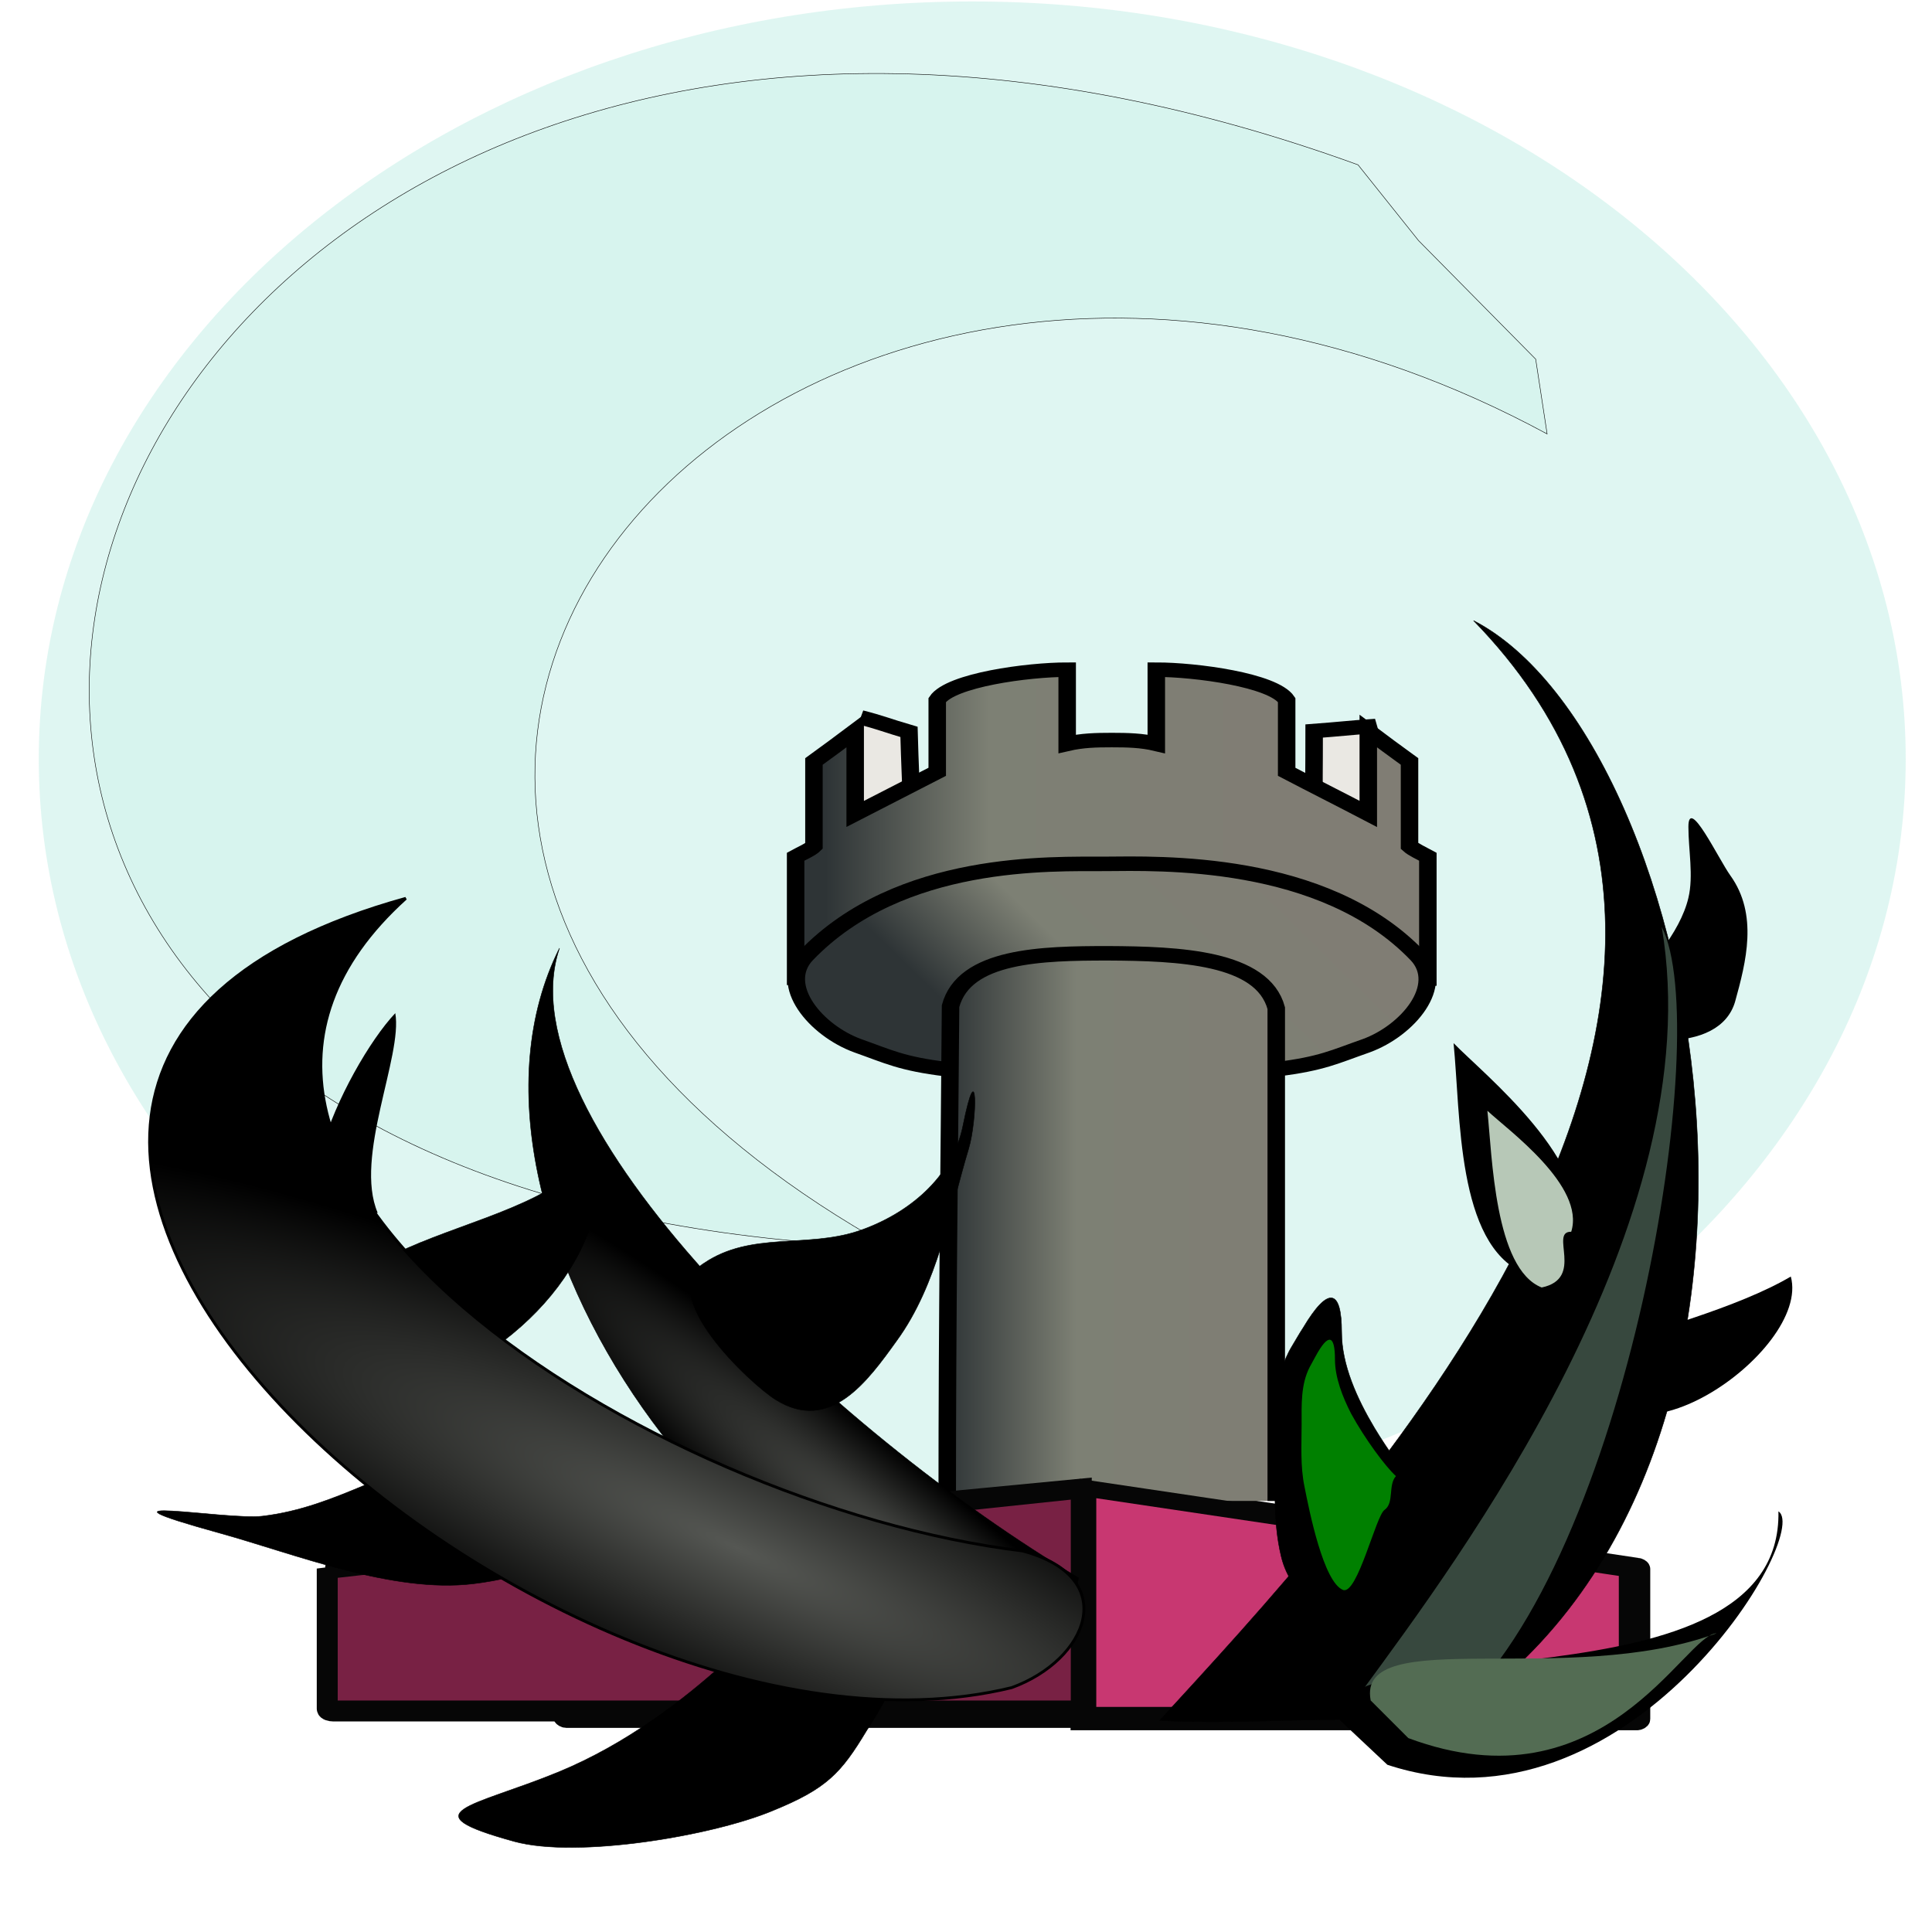
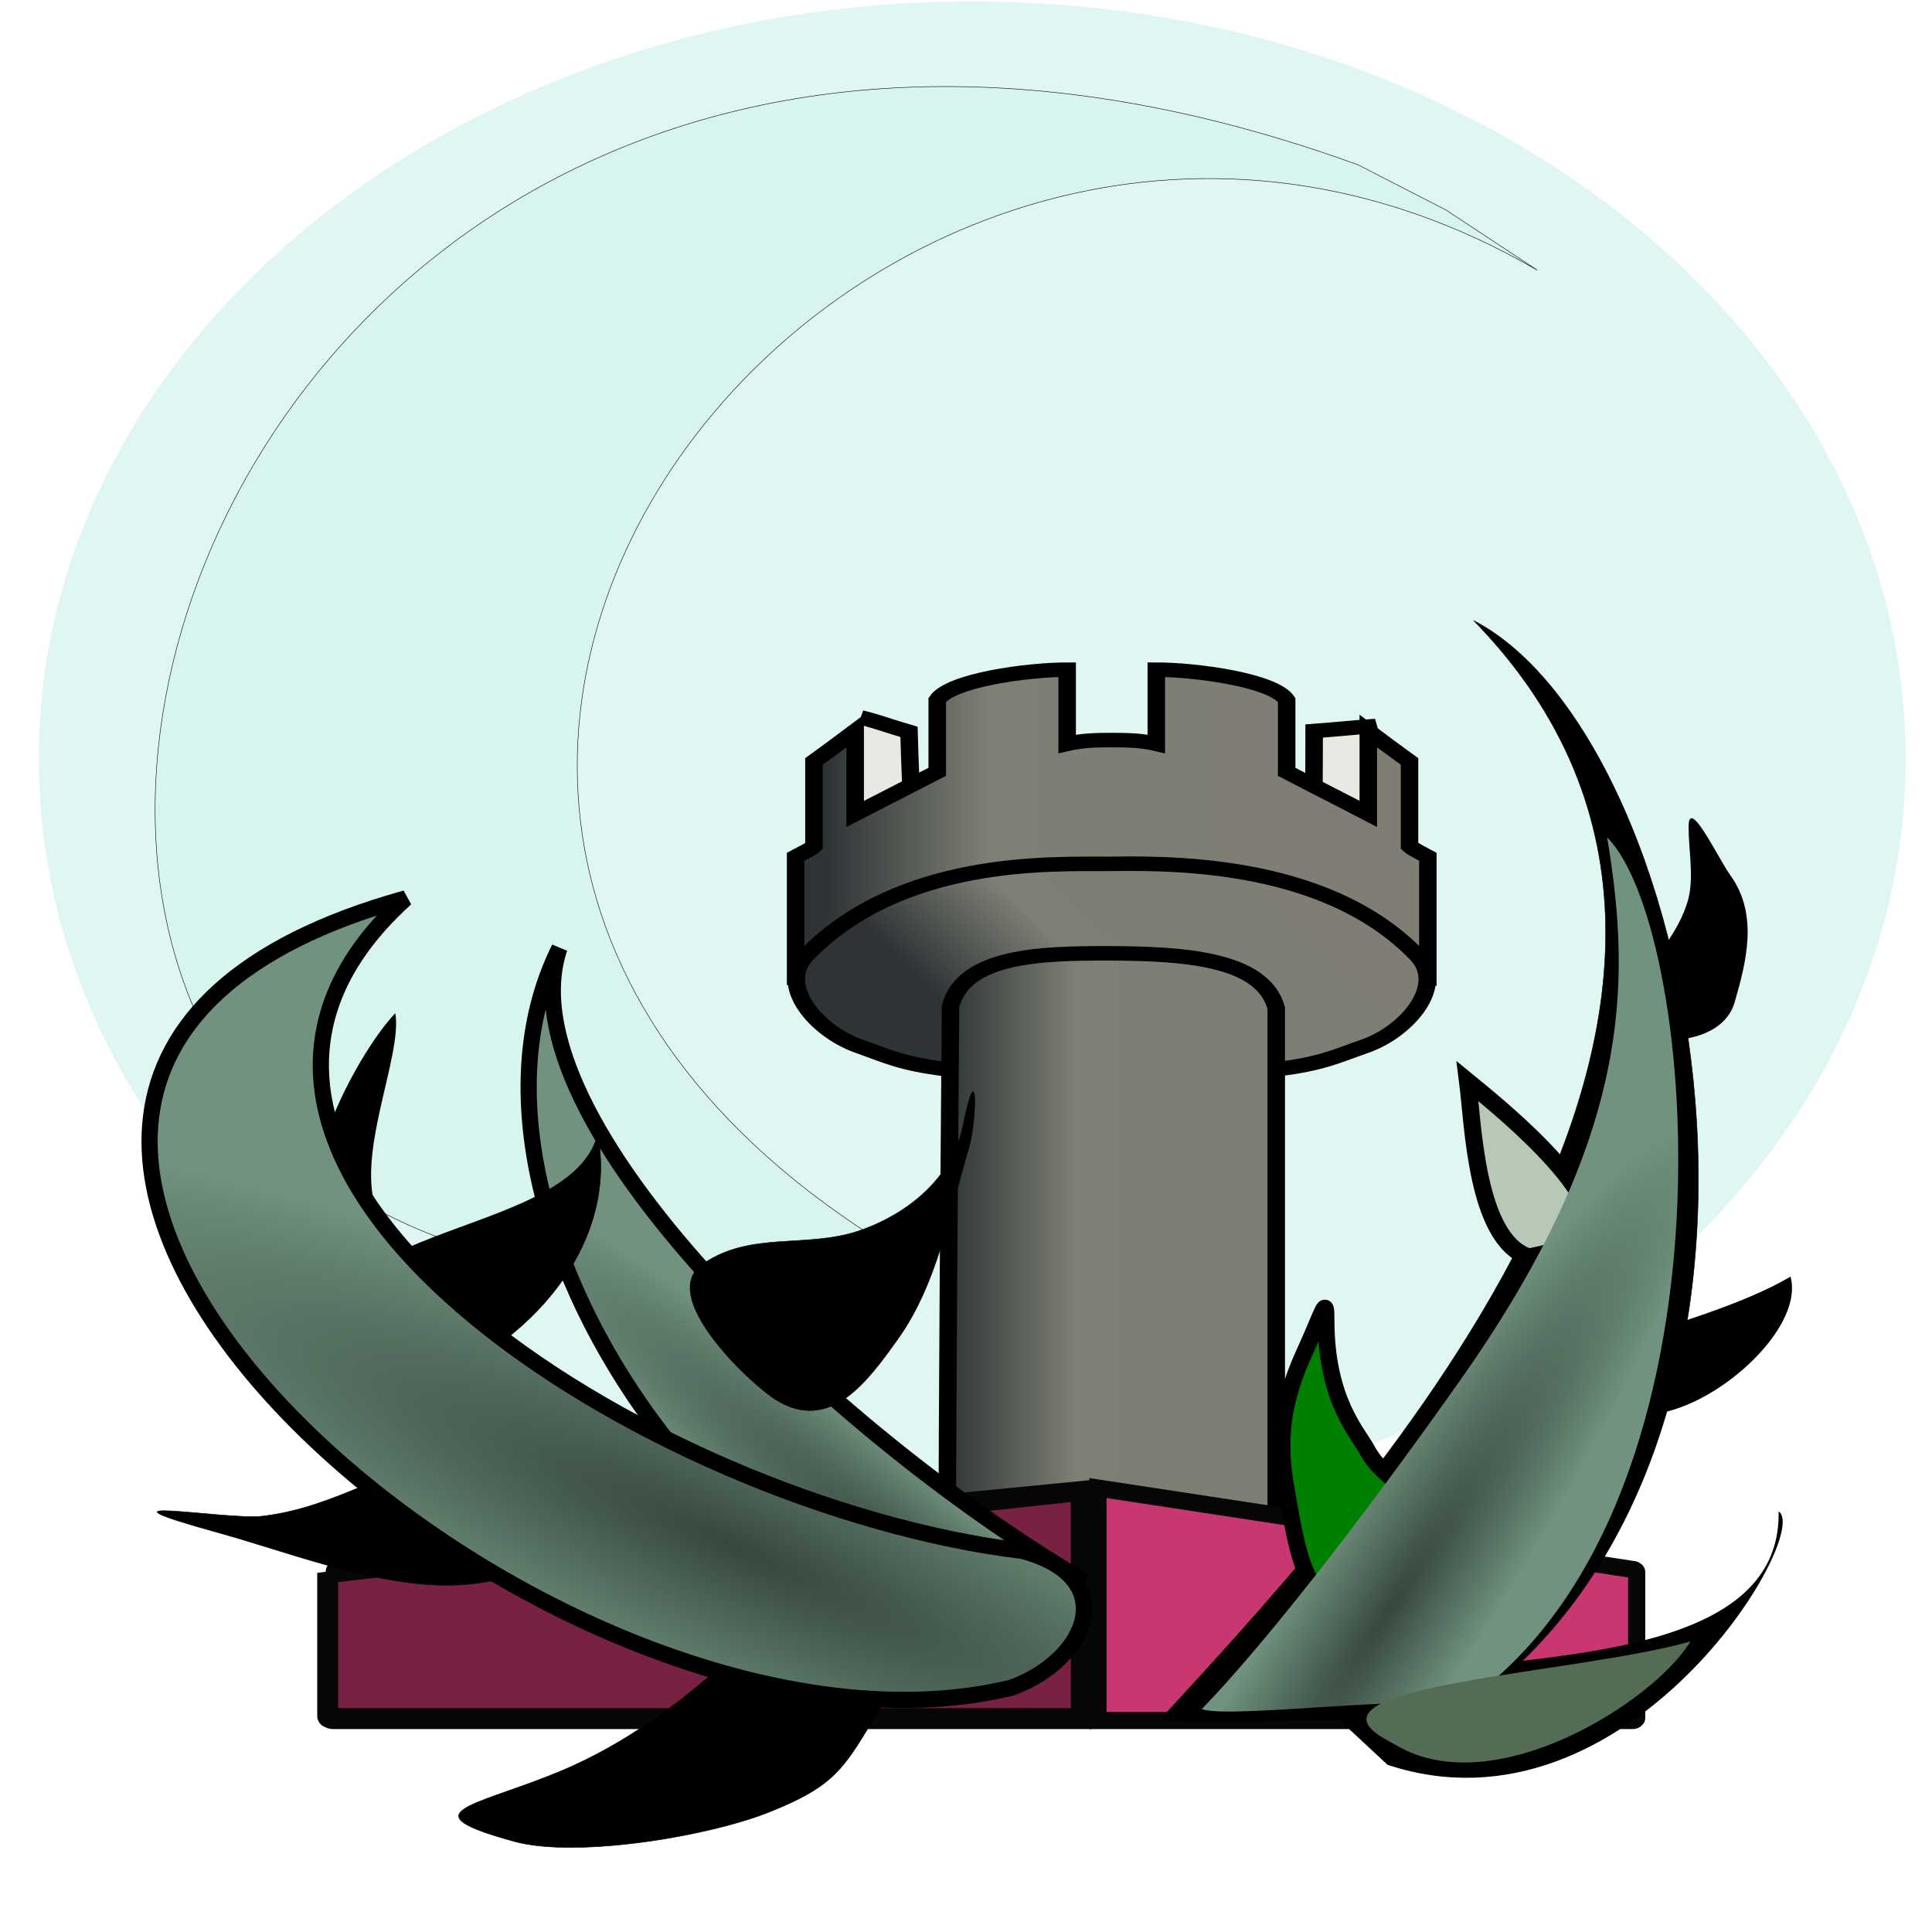
<svg xmlns="http://www.w3.org/2000/svg" xmlns:xlink="http://www.w3.org/1999/xlink" width="48" height="48" viewBox="0 0 1.518 4.056" id="svg2464" version="1.0">
  <defs id="defs2499">
+     <linearGradient id="linearGradient3216">
+       <stop style="stop-color:#37483e;stop-opacity:1;" offset="0" id="stop3218" />
+       <stop style="stop-color:#70927e;stop-opacity:1;" offset="1" id="stop3220" />
+     </linearGradient>
    <linearGradient id="linearGradient4771">
      <stop style="stop-color:#555753;stop-opacity:1;" offset="0" id="stop4773" />
      <stop style="stop-color:#000000;stop-opacity:1;" offset="1" id="stop4775" />
    </linearGradient>
    <linearGradient id="linearGradient3167">
      <stop style="stop-color:#2e3436;stop-opacity:1;" offset="0" id="stop3169" />
      <stop id="stop3175" offset="0.061" style="stop-color:#2e3436;stop-opacity:1;" />
      <stop style="stop-color:#7d8074;stop-opacity:1;" offset="0.407" id="stop3177" />
      <stop style="stop-color:#807d74;stop-opacity:1;" offset="1" id="stop3171" />
    </linearGradient>
    <linearGradient xlink:href="#linearGradient3167" id="linearGradient3185" x1="-0.638" y1="4.092" x2="0.077" y2="3.486" gradientUnits="userSpaceOnUse" />
    <linearGradient xlink:href="#linearGradient3167" id="linearGradient3211" x1="-0.779" y1="3.738" x2="0.361" y2="3.738" gradientUnits="userSpaceOnUse" />
    <linearGradient xlink:href="#linearGradient3167" id="linearGradient3200" x1="-0.478" y1="4.843" x2="0.438" y2="4.843" gradientUnits="userSpaceOnUse" />
-     <radialGradient xlink:href="#linearGradient4771" id="radialGradient4815" gradientUnits="userSpaceOnUse" gradientTransform="matrix(-1.69094,-0.7895685,0.1543118,-0.330474,0.3960596,4.77243)" cx="0.457" cy="3.514" fx="0.457" fy="3.514" r="0.981" />
-     <radialGradient xlink:href="#linearGradient4771" id="radialGradient4836" gradientUnits="userSpaceOnUse" gradientTransform="matrix(0.1918276,-0.224165,1.799627,1.540018,-5.354123,-1.525683)" cx="0.825" cy="3.317" fx="0.825" fy="3.317" r="0.577" />
+     <radialGradient xlink:href="#linearGradient3216" id="radialGradient4815" gradientUnits="userSpaceOnUse" gradientTransform="matrix(-1.69094,-0.7895685,0.1543118,-0.330474,0.3960596,4.77243)" cx="0.457" cy="3.514" fx="0.457" fy="3.514" r="0.981" />
+     <radialGradient xlink:href="#linearGradient3216" id="radialGradient4836" gradientUnits="userSpaceOnUse" gradientTransform="matrix(0.1918276,-0.224165,1.799627,1.540018,-5.354123,-1.525683)" cx="0.825" cy="3.317" fx="0.825" fy="3.317" r="0.577" />
+     <radialGradient xlink:href="#linearGradient3216" id="radialGradient3222" cx="1.585" cy="3.063" fx="1.585" fy="3.063" r="0.5" gradientTransform="matrix(0.3249926,0.211103,-1.298291,1.998717,5.11287,-3.08416)" gradientUnits="userSpaceOnUse" />
  </defs>
  <path style="opacity:0.786;fill:#d7f4ee;fill-opacity:1;stroke:none;stroke-width:0.01;stroke-miterlimit:4;stroke-dasharray:none;stroke-opacity:1" id="path3426" d="M -4.466,-2.487 A 2.121,1.927 0 1 1 -8.708,-2.487 A 2.121,1.927 0 1 1 -4.466,-2.487 z" transform="matrix(0.9239629,0,0,0.8253146,6.858243,3.645982)" />
-   <path style="fill:#d7f4ee;fill-rule:evenodd;stroke:#000000;stroke-width:0.001;stroke-linecap:butt;stroke-linejoin:miter;stroke-miterlimit:4;stroke-dasharray:none;stroke-opacity:1" d="M 1.582,0.346 C -1.143,-0.643 -2.274,2.511 0.599,2.618 C -1.081,1.68 0.387,0.05 1.979,0.911 L 1.955,0.754 L 1.709,0.505 L 1.582,0.346 z" id="path3409" />
-   <path style="fill:#000000;fill-opacity:1;fill-rule:evenodd;stroke:#060606;stroke-width:0.037;stroke-miterlimit:4;stroke-dasharray:none;stroke-opacity:1" d="M 0.997,3.614 L 2.168,3.614 C 2.172,3.614 2.177,3.611 2.177,3.609 L 2.177,3.294 C 2.177,3.292 2.172,3.289 2.168,3.289 L 0.997,3.114 L 0.997,3.614 z" id="path3405" />
+   <path style="fill:#d7f4ee;fill-rule:evenodd;stroke:#000000;stroke-width:0.001;stroke-linecap:butt;stroke-linejoin:miter;stroke-miterlimit:4;stroke-dasharray:none;stroke-opacity:1" d="M 1.582,0.346 C -1.143,-0.643 -1.95,3.179 0.599,2.618 C -0.966,1.659 0.585,-0.232 1.958,0.567 L 1.767,0.441 L 1.582,0.346 z" id="path3409" />
  <path style="fill:#000000;fill-opacity:1;fill-rule:evenodd;stroke:#060606;stroke-width:0.037;stroke-miterlimit:4;stroke-dasharray:none;stroke-opacity:1" d="M 0.971,3.609 L 0.971,3.108 C 0.967,3.108 -0.089,3.287 -0.089,3.289 L -0.089,3.604 C -0.089,3.606 -0.084,3.609 -0.08,3.609 L 0.971,3.609 z" id="path3407" />
  <g id="g2474" transform="matrix(1.12958,0,0,1.12958,7.02535,3.756229)">
    <path d="M -0.415,7.336 C -0.415,6.79 -0.415,6.483 -0.415,5.936" id="path2476" />
  </g>
  <g transform="matrix(1.708183,0,0,1.387555,2.274282,-2.732103)" id="g2503" style="fill:#000000;fill-opacity:1" />
  <g transform="matrix(0.8743597,0,0,0.7244661,1.094008,-0.9991025)" id="g2486">
    <path d="M -0.688,3.757 C -0.688,3.738 -0.515,3.698 -0.515,3.679 C -0.515,3.66 -0.518,3.591 -0.52,3.5 C -0.571,3.482 -0.59,3.472 -0.636,3.458" id="path2488" style="fill:#eae8e3;fill-opacity:1;stroke:#000000;stroke-width:0.042;stroke-miterlimit:4;stroke-dasharray:none;stroke-opacity:1" />
  </g>
  <g id="g2490" transform="matrix(1.12958,0,0,1.12958,7.02535,3.756229)">
    <path d="M 0.375,7.336 C 0.375,6.79 0.375,6.483 0.375,5.936" id="path2492" />
  </g>
  <g transform="matrix(0.8743597,0,0,0.7244661,1.082445,-0.9799417)" id="g2494">
    <path d="M 0.596,3.458 C 0.66,3.722 0.652,3.772 0.617,3.802 C 0.621,3.704 0.467,3.674 0.466,3.654 C 0.465,3.616 0.466,3.596 0.466,3.471 C 0.521,3.466 0.559,3.461 0.596,3.458 z" id="path2496" style="fill:#eae8e3;fill-opacity:1;stroke:#000000;stroke-width:0.042;stroke-miterlimit:4;stroke-dasharray:none;stroke-opacity:1" />
  </g>
  <g transform="matrix(0.8743597,0,0,0.7244661,1.082445,-0.9703614)" id="g2482" style="fill-opacity:1">
    <path d="M 0.739,4.196 C 0.739,4.096 0.739,3.922 0.739,3.822 C 0.724,3.812 0.705,3.802 0.695,3.791 C 0.695,3.71 0.695,3.628 0.695,3.546 C 0.662,3.517 0.629,3.488 0.596,3.458 C 0.596,3.538 0.596,3.618 0.596,3.698 C 0.531,3.657 0.465,3.617 0.4,3.576 C 0.4,3.507 0.4,3.424 0.4,3.368 C 0.368,3.31 0.181,3.28 0.087,3.28 C 0.087,3.352 0.087,3.423 0.087,3.495 C 0.052,3.485 0.018,3.484 -0.02,3.484 C -0.058,3.484 -0.091,3.485 -0.127,3.495 C -0.127,3.423 -0.127,3.352 -0.127,3.28 C -0.221,3.28 -0.407,3.31 -0.439,3.368 C -0.439,3.424 -0.439,3.507 -0.439,3.576 C -0.505,3.617 -0.57,3.657 -0.636,3.698 C -0.636,3.618 -0.636,3.538 -0.636,3.458 C -0.669,3.488 -0.702,3.517 -0.735,3.546 C -0.735,3.628 -0.735,3.71 -0.735,3.791 C -0.744,3.802 -0.764,3.812 -0.779,3.822 C -0.779,3.922 -0.779,4.094 -0.779,4.194" id="path2484" style="fill:url(#linearGradient3211);fill-opacity:1;stroke:#000000;stroke-width:0.042;stroke-linejoin:miter;stroke-miterlimit:4;stroke-dasharray:none;stroke-opacity:1" />
  </g>
  <g transform="matrix(0.8743597,0,0,0.7244661,1.082445,-0.9799417)" id="g2478" style="fill-opacity:1">
    <path d="M 0.377,4.451 C 0.485,4.435 0.515,4.415 0.591,4.383 C 0.691,4.339 0.782,4.208 0.714,4.122 C 0.488,3.838 0.092,3.855 -0.037,3.856 C -0.161,3.857 -0.528,3.838 -0.754,4.122 C -0.822,4.208 -0.73,4.339 -0.63,4.383 C -0.555,4.415 -0.525,4.435 -0.417,4.451" id="path2480" style="fill:url(#linearGradient3185);fill-opacity:1;stroke:#000000;stroke-width:0.042;stroke-miterlimit:4;stroke-dasharray:none;stroke-opacity:1" />
  </g>
  <g transform="matrix(0.8743597,0,0,0.7244661,1.082445,-0.9320398)" id="g2470" style="fill-opacity:1">
-     <path d="M 0.375,5.636 C 0.375,5.079 0.375,4.684 0.375,4.208 C 0.342,4.06 0.141,4.05 -0.029,4.049 C -0.188,4.049 -0.374,4.054 -0.407,4.202 C -0.41,4.68 -0.415,5.079 -0.415,5.636" id="path2472" style="fill:url(#linearGradient3200);fill-opacity:1;stroke:#000000;stroke-width:0.042;stroke-miterlimit:4;stroke-dasharray:none;stroke-opacity:1" />
+     <path d="M 0.375,5.87 C 0.375,5.312 0.375,4.684 0.375,4.208 C 0.342,4.06 0.141,4.05 -0.029,4.049 C -0.188,4.049 -0.374,4.054 -0.407,4.202 C -0.41,4.68 -0.415,5.312 -0.415,5.87" id="path2472" style="fill:url(#linearGradient3200);fill-opacity:1;stroke:#000000;stroke-width:0.042;stroke-miterlimit:4;stroke-dasharray:none;stroke-opacity:1" />
  </g>
-   <path style="fill:#c83771;fill-opacity:1;fill-rule:evenodd;stroke:#060606;stroke-width:0.035;stroke-miterlimit:4;stroke-dasharray:none;stroke-opacity:1" d="M 1.015,3.601 L 2.138,3.601 C 2.142,3.601 2.147,3.599 2.147,3.597 L 2.147,3.297 C 2.147,3.295 2.142,3.292 2.138,3.292 L 1.015,3.125 L 1.015,3.601 z" id="path3563" />
-   <path style="fill:#782144;fill-opacity:1;fill-rule:evenodd;stroke:#060606;stroke-width:0.044;stroke-miterlimit:4;stroke-dasharray:none;stroke-opacity:1" d="M 1.001,3.592 L 1.001,3.124 C 0.996,3.124 -0.582,3.291 -0.582,3.293 L -0.582,3.587 C -0.582,3.59 -0.575,3.592 -0.569,3.592 L 1.001,3.592 z" id="rect3353" />
-   <g id="g4789" transform="translate(-0.104402,0.1879236)">
-     <path id="path3300" d="M 2.161,2.648 C 2.291,2.611 2.487,2.556 2.595,2.492 C 2.638,2.65 2.223,2.935 2.172,2.68 L 2.161,2.648 L 2.161,2.648 z" style="fill:#000000;fill-rule:evenodd;stroke:#000000;stroke-width:0;stroke-linecap:butt;stroke-linejoin:miter;stroke-miterlimit:4;stroke-dasharray:none;stroke-opacity:1" />
-     <path id="path3302" d="M 1.86,3.433 C 2.712,2.903 2.418,1.368 1.929,1.115 C 2.703,1.91 1.648,3.01 1.27,3.424 C 1.466,3.435 1.665,3.408 1.86,3.433 z" style="fill:#000000;fill-rule:evenodd;stroke:#000000;stroke-width:0.001;stroke-linecap:butt;stroke-linejoin:miter;stroke-miterlimit:4;stroke-dasharray:none;stroke-opacity:1" />
-     <path id="path3304" d="M 2.141,2.407 C 2.185,2.254 1.95,2.067 1.887,2.002 C 1.902,2.152 1.893,2.424 2.035,2.485 C 2.067,2.456 2.073,2.404 2.141,2.407 z" style="fill:#000000;fill-rule:evenodd;stroke:#000000;stroke-width:0;stroke-linecap:butt;stroke-linejoin:miter;stroke-miterlimit:4;stroke-dasharray:none;stroke-opacity:1" />
-     <path id="path3306" d="M 1.906,3.04 C 1.863,3.005 1.777,2.903 1.721,2.81 C 1.684,2.748 1.652,2.677 1.652,2.609 C 1.652,2.518 1.624,2.511 1.571,2.6 C 1.563,2.612 1.556,2.625 1.548,2.638 C 1.509,2.702 1.513,2.778 1.513,2.849 C 1.513,2.926 1.507,3.004 1.525,3.079 C 1.546,3.168 1.628,3.214 1.71,3.242 C 1.77,3.261 1.824,3.188 1.86,3.165 C 1.902,3.139 1.874,3.074 1.906,3.04 z" style="fill:#000000;fill-rule:evenodd;stroke:#000000;stroke-width:0.001;stroke-linecap:butt;stroke-linejoin:miter;stroke-miterlimit:4;stroke-dasharray:none;stroke-opacity:1" />
-     <path id="path3308" d="M 2.253,1.874 C 2.291,1.854 2.363,1.77 2.38,1.697 C 2.391,1.651 2.38,1.596 2.38,1.548 C 2.38,1.482 2.443,1.615 2.468,1.65 C 2.527,1.732 2.501,1.832 2.478,1.915 C 2.462,1.97 2.405,1.996 2.331,1.996 C 2.295,1.996 2.259,1.925 2.253,1.908 C 2.249,1.897 2.253,1.885 2.253,1.874 z" style="fill:#000000;fill-rule:evenodd;stroke:#000000;stroke-width:0;stroke-linecap:butt;stroke-linejoin:miter;stroke-miterlimit:4;stroke-dasharray:none;stroke-opacity:1" />
-     <path id="path2513" d="M 1.884,3.407 C 2.253,3.088 2.435,1.973 2.324,1.758 C 2.429,2.379 1.893,3.091 1.697,3.359 C 1.758,3.381 1.827,3.375 1.884,3.407 z" style="fill:#37483e;fill-rule:evenodd;stroke:#000000;stroke-width:0;stroke-linecap:butt;stroke-linejoin:miter;stroke-miterlimit:4;stroke-dasharray:none;stroke-opacity:1" />
-     <path id="path3290" d="M 2.134,2.398 C 2.164,2.302 2.002,2.185 1.958,2.144 C 1.968,2.238 1.973,2.476 2.072,2.515 C 2.163,2.496 2.087,2.397 2.134,2.398 z" style="fill:#b7c8b7;fill-rule:evenodd;stroke:#000000;stroke-width:0;stroke-linecap:butt;stroke-linejoin:miter;stroke-miterlimit:4;stroke-dasharray:none;stroke-opacity:1" />
-     <path id="path3313" d="M 1.748,3.517 C 2.253,3.684 2.641,3.031 2.569,2.985 C 2.578,3.413 1.605,3.226 1.649,3.424 L 1.748,3.517 L 1.748,3.517 z" style="fill:#000000;fill-rule:evenodd;stroke:#000000;stroke-width:0;stroke-linecap:butt;stroke-linejoin:miter;stroke-miterlimit:4;stroke-dasharray:none;stroke-opacity:1" />
-     <path id="path3310" d="M 1.792,3.461 C 2.202,3.614 2.372,3.243 2.439,3.241 C 2.128,3.356 1.682,3.221 1.713,3.382 L 1.792,3.461 L 1.792,3.461 z" style="fill:#536c53;fill-rule:evenodd;stroke:#000000;stroke-width:0;stroke-linecap:butt;stroke-linejoin:miter;stroke-miterlimit:4;stroke-dasharray:none;stroke-opacity:1" />
-     <path id="path3294" d="M 1.766,2.911 C 1.744,2.891 1.701,2.833 1.672,2.78 C 1.654,2.745 1.638,2.704 1.638,2.666 C 1.638,2.614 1.624,2.61 1.597,2.66 C 1.593,2.667 1.589,2.675 1.585,2.682 C 1.566,2.719 1.568,2.761 1.568,2.802 C 1.568,2.845 1.565,2.89 1.574,2.933 C 1.584,2.984 1.614,3.134 1.655,3.15 C 1.685,3.161 1.724,2.994 1.742,2.982 C 1.763,2.967 1.749,2.93 1.766,2.911 z" style="fill:#008000;fill-rule:evenodd;stroke:#000000;stroke-width:0;stroke-linecap:butt;stroke-linejoin:miter;stroke-miterlimit:4;stroke-dasharray:none;stroke-opacity:1" />
-   </g>
+   <path style="fill:#c83771;fill-opacity:1;fill-rule:evenodd;stroke:#060606;stroke-width:0.036;stroke-miterlimit:4;stroke-dasharray:none;stroke-opacity:1" d="M 1.036,3.612 L 2.159,3.612 C 2.163,3.612 2.167,3.609 2.167,3.607 L 2.167,3.3 C 2.167,3.298 2.163,3.295 2.159,3.295 L 1.036,3.124 L 1.036,3.612 z" id="path3563" />
+   <path style="fill:#782144;fill-opacity:1;fill-rule:evenodd;stroke:#060606;stroke-width:0.044;stroke-miterlimit:4;stroke-dasharray:none;stroke-opacity:1" d="M 1.001,3.608 L 1.001,3.129 C 0.995,3.129 -0.581,3.3 -0.581,3.302 L -0.581,3.603 C -0.581,3.605 -0.575,3.608 -0.569,3.608 L 1.001,3.608 z" id="rect3353" />
+   <path style="fill:#000000;fill-rule:evenodd;stroke:#000000;stroke-width:0;stroke-linecap:butt;stroke-linejoin:miter;stroke-miterlimit:4;stroke-dasharray:none;stroke-opacity:1" d="M 2.056,2.836 C 2.187,2.799 2.383,2.744 2.49,2.68 C 2.533,2.838 2.119,3.123 2.067,2.868 L 2.056,2.836 L 2.056,2.836 z" id="path3300" />
+   <path style="fill:#000000;fill-rule:evenodd;stroke:#000000;stroke-width:0.001;stroke-linecap:butt;stroke-linejoin:miter;stroke-miterlimit:4;stroke-dasharray:none;stroke-opacity:1" d="M 1.756,3.621 C 2.607,3.09 2.314,1.556 1.825,1.303 C 2.599,2.097 1.544,3.198 1.166,3.611 C 1.362,3.623 1.56,3.596 1.756,3.621 z" id="path3302" />
+   <path style="fill:#000000;fill-rule:evenodd;stroke:#000000;stroke-width:0;stroke-linecap:butt;stroke-linejoin:miter;stroke-miterlimit:4;stroke-dasharray:none;stroke-opacity:1" d="M 2.148,2.062 C 2.187,2.042 2.258,1.958 2.276,1.885 C 2.287,1.839 2.276,1.784 2.276,1.736 C 2.276,1.67 2.338,1.802 2.364,1.838 C 2.423,1.92 2.397,2.02 2.373,2.103 C 2.358,2.157 2.3,2.184 2.227,2.184 C 2.191,2.184 2.155,2.113 2.148,2.096 C 2.145,2.085 2.148,2.073 2.148,2.062 z" id="path3308" />
+   <path style="fill:#b7c8b7;fill-rule:evenodd;stroke:#000000;stroke-width:0.036;stroke-linecap:butt;stroke-linejoin:miter;stroke-miterlimit:4;stroke-dasharray:none;stroke-opacity:1" d="M 2.068,2.596 C 2.102,2.501 1.862,2.311 1.812,2.27 C 1.824,2.364 1.83,2.601 1.94,2.639 C 2.043,2.621 2.015,2.594 2.068,2.596 z" id="path3290" />
+   <path style="fill:#000000;fill-rule:evenodd;stroke:#000000;stroke-width:0;stroke-linecap:butt;stroke-linejoin:miter;stroke-miterlimit:4;stroke-dasharray:none;stroke-opacity:1" d="M 1.644,3.705 C 2.148,3.872 2.537,3.219 2.465,3.173 C 2.474,3.601 1.501,3.414 1.544,3.612 L 1.644,3.705 L 1.644,3.705 z" id="path3313" />
+   <path style="fill:#008000;fill-rule:evenodd;stroke:#000000;stroke-width:0.035;stroke-linecap:butt;stroke-linejoin:miter;stroke-miterlimit:4;stroke-dasharray:none;stroke-opacity:1" d="M 1.74,3.146 C 1.697,3.138 1.63,3.098 1.601,3.044 C 1.582,3.008 1.515,2.94 1.515,2.772 C 1.515,2.719 1.511,2.749 1.468,2.843 C 1.404,2.984 1.422,3.074 1.436,3.152 C 1.454,3.258 1.472,3.333 1.515,3.349 C 1.545,3.361 1.761,3.306 1.74,3.146 z" id="path3294" />
  <g id="g4832" transform="translate(-1.0440197e-2,-1.0440197e-2)">
-     <path id="path3371" d="M 1.006,3.323 C 0.494,3.02 -0.206,2.36 -0.084,2.001 C -0.364,2.561 0.317,3.52 0.95,3.486 L 0.986,3.409 L 1.006,3.323 L 1.006,3.323 z" style="fill:url(#radialGradient4836);fill-opacity:1;fill-rule:evenodd;stroke:#000000;stroke-width:0.001;stroke-linecap:butt;stroke-linejoin:miter;stroke-miterlimit:4;stroke-dasharray:none;stroke-opacity:1" />
+     <path id="path3371" d="M 1.006,3.323 C 0.494,3.02 -0.206,2.36 -0.084,2.001 C -0.364,2.561 0.317,3.52 0.95,3.486 L 0.986,3.409 L 1.006,3.323 L 1.006,3.323 z" style="fill:url(#radialGradient4836);fill-opacity:1;fill-rule:evenodd;stroke:#000000;stroke-width:0.034;stroke-linecap:butt;stroke-linejoin:miter;stroke-miterlimit:4;stroke-dasharray:none;stroke-opacity:1" />
    <path id="path3379" d="M 0.22,2.662 C 0.115,2.727 0.317,2.916 0.37,2.949 C 0.484,3.02 0.563,2.91 0.624,2.825 C 0.71,2.707 0.736,2.551 0.775,2.422 C 0.793,2.362 0.795,2.215 0.763,2.374 C 0.741,2.483 0.647,2.56 0.543,2.595 C 0.434,2.631 0.318,2.596 0.22,2.662 z" style="fill:#000000;fill-rule:evenodd;stroke:#000000;stroke-width:0.001;stroke-linecap:butt;stroke-linejoin:miter;stroke-miterlimit:4;stroke-dasharray:none;stroke-opacity:1" />
  </g>
  <g id="g4825" transform="translate(0.1148422,0)">
    <path id="path3373" d="M -0.591,2.546 C -0.641,2.429 -0.538,2.217 -0.554,2.127 C -0.66,2.239 -0.846,2.634 -0.591,2.546 L -0.591,2.546 z" style="fill:#000000;fill-rule:evenodd;stroke:#000000;stroke-width:0;stroke-linecap:butt;stroke-linejoin:miter;stroke-miterlimit:4;stroke-dasharray:none;stroke-opacity:1" />
    <path id="path3375" d="M 0.249,3.39 C 0.267,3.347 0.075,3.602 -0.211,3.72 C -0.391,3.794 -0.529,3.804 -0.304,3.866 C -0.172,3.902 0.113,3.854 0.239,3.801 C 0.352,3.755 0.382,3.722 0.435,3.634 C 0.444,3.62 0.453,3.606 0.461,3.592 C 0.499,3.529 0.514,3.47 0.425,3.446 C 0.343,3.423 0.277,3.474 0.249,3.39 z" style="fill:#000000;fill-rule:evenodd;stroke:#000000;stroke-width:0.001;stroke-linecap:butt;stroke-linejoin:miter;stroke-miterlimit:4;stroke-dasharray:none;stroke-opacity:1" />
    <path id="path3377" d="M -0.128,3.246 C -0.191,3.272 -0.28,3.312 -0.391,3.325 C -0.559,3.345 -0.763,3.263 -0.921,3.219 C -1.232,3.133 -0.909,3.192 -0.833,3.183 C -0.673,3.164 -0.563,3.073 -0.417,3.055 C -0.307,3.042 -0.207,3.139 -0.182,3.201 C -0.174,3.221 -0.146,3.231 -0.128,3.246 z" style="fill:#000000;fill-rule:evenodd;stroke:#000000;stroke-width:0.001;stroke-linecap:butt;stroke-linejoin:miter;stroke-miterlimit:4;stroke-dasharray:none;stroke-opacity:1" />
    <path id="path3381" d="M -0.52,2.92 C -0.265,2.827 -0.086,2.61 -0.129,2.381 C -0.185,2.612 -0.828,2.566 -0.636,2.872 L -0.582,2.896 L -0.52,2.92 L -0.52,2.92 z" style="fill:#000000;fill-rule:evenodd;stroke:#000000;stroke-width:0.001;stroke-linecap:butt;stroke-linejoin:miter;stroke-miterlimit:4;stroke-dasharray:none;stroke-opacity:1" />
-     <path id="path3384" d="M 0.763,3.256 C -0.021,3.161 -1.151,2.445 -0.532,1.886 C -1.942,2.277 -0.245,3.783 0.74,3.543 C 0.9,3.485 0.971,3.312 0.763,3.256 z" style="fill:url(#radialGradient4815);fill-opacity:1;fill-rule:evenodd;stroke:#000000;stroke-width:0.006;stroke-linecap:butt;stroke-linejoin:miter;stroke-miterlimit:4;stroke-dasharray:none;stroke-opacity:1" />
+     <path id="path3384" d="M 0.763,3.256 C -0.021,3.161 -1.151,2.445 -0.532,1.886 C -1.942,2.277 -0.245,3.783 0.74,3.543 C 0.9,3.485 0.971,3.312 0.763,3.256 z" style="fill:url(#radialGradient4815);fill-opacity:1;fill-rule:evenodd;stroke:#000000;stroke-width:0.034;stroke-linecap:butt;stroke-linejoin:miter;stroke-miterlimit:4;stroke-dasharray:none;stroke-opacity:1" />
  </g>
  <path style="fill:none;fill-rule:evenodd;stroke:#000000;stroke-width:1px;stroke-linecap:butt;stroke-linejoin:miter;stroke-opacity:1" d="M 3.243,7.887 C 3.243,7.887 3.243,7.887 3.243,7.887 z" id="path3386" />
+   <path style="fill:url(#radialGradient3222);fill-rule:evenodd;stroke:#000000;stroke-width:0;stroke-linecap:butt;stroke-linejoin:miter;stroke-miterlimit:4;stroke-dasharray:none;stroke-opacity:1;fill-opacity:1" d="M 1.791,3.585 C 2.399,3.182 2.299,1.952 2.105,1.758 C 2.157,2.069 2.154,2.386 1.804,2.887 C 1.581,3.204 1.378,3.46 1.254,3.588 C 1.314,3.61 1.733,3.553 1.791,3.585 z" id="path2513" />
+   <path style="fill:#536c53;fill-rule:evenodd;stroke:#000000;stroke-width:0;stroke-linecap:butt;stroke-linejoin:miter;stroke-miterlimit:4;stroke-dasharray:none;stroke-opacity:1" d="M 1.664,3.665 C 1.869,3.784 2.203,3.573 2.28,3.446 C 2.042,3.514 1.445,3.538 1.637,3.65 L 1.664,3.665 z" id="path3310" />
</svg>
